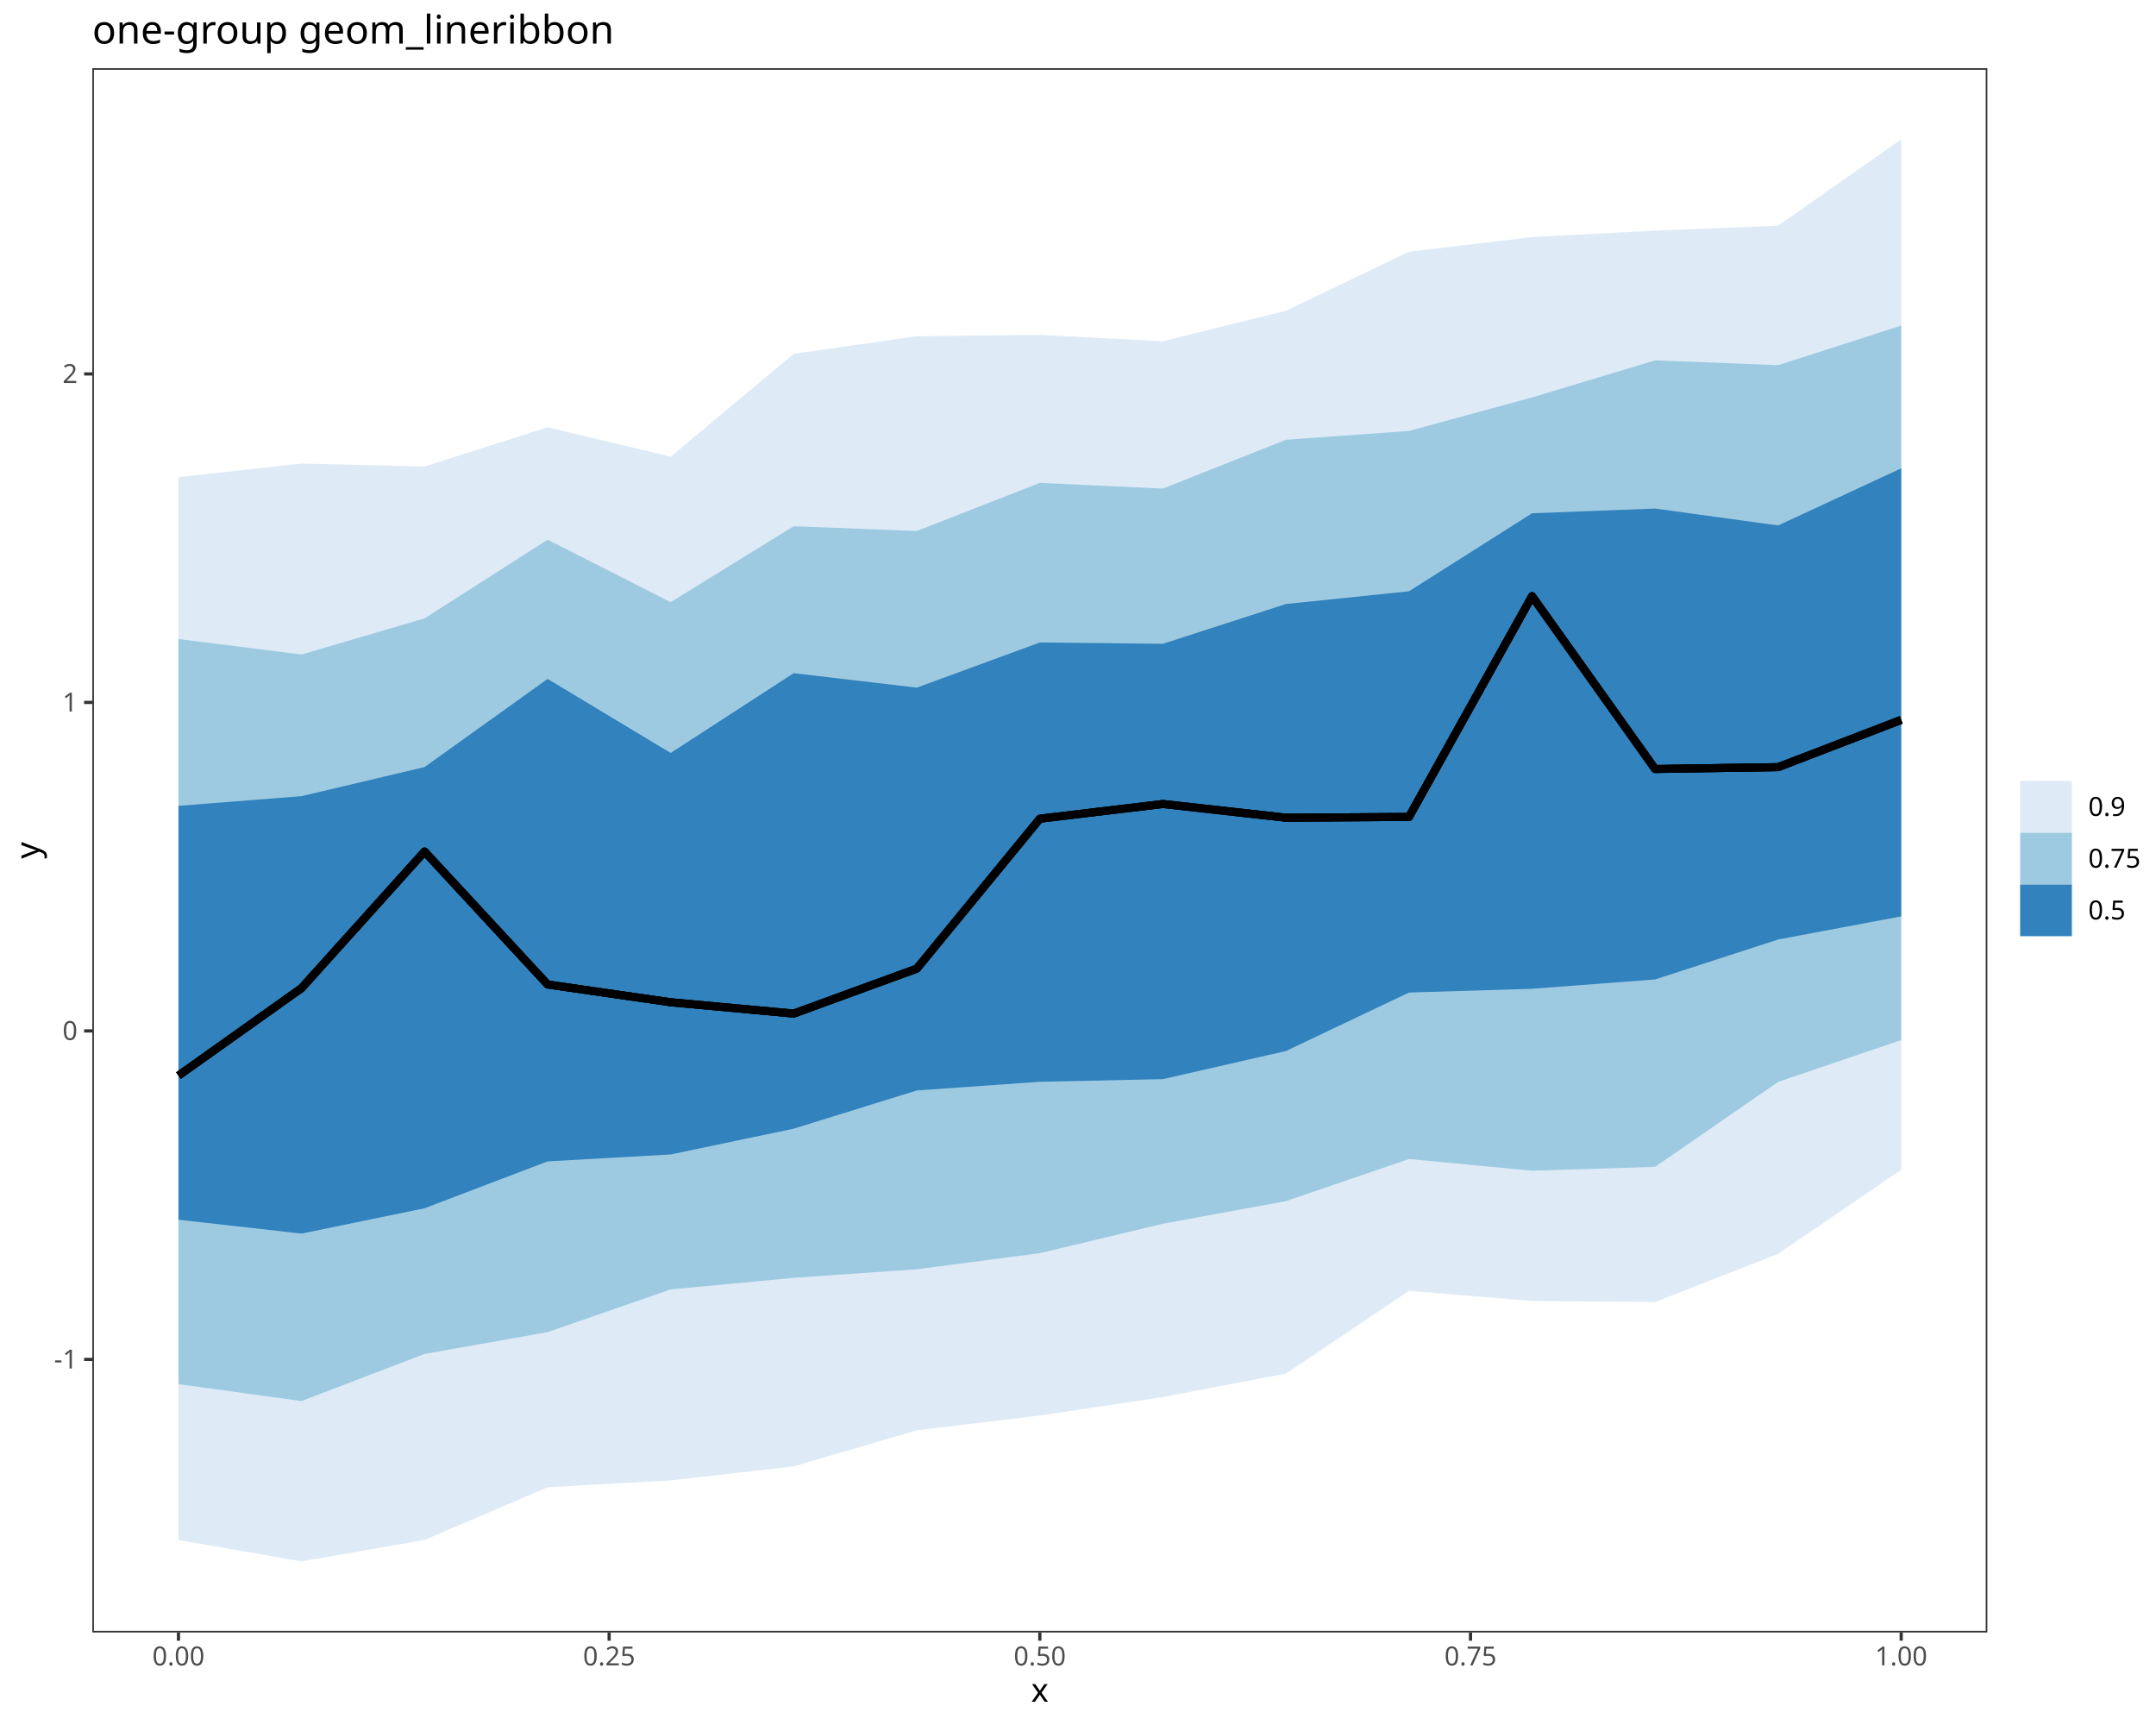
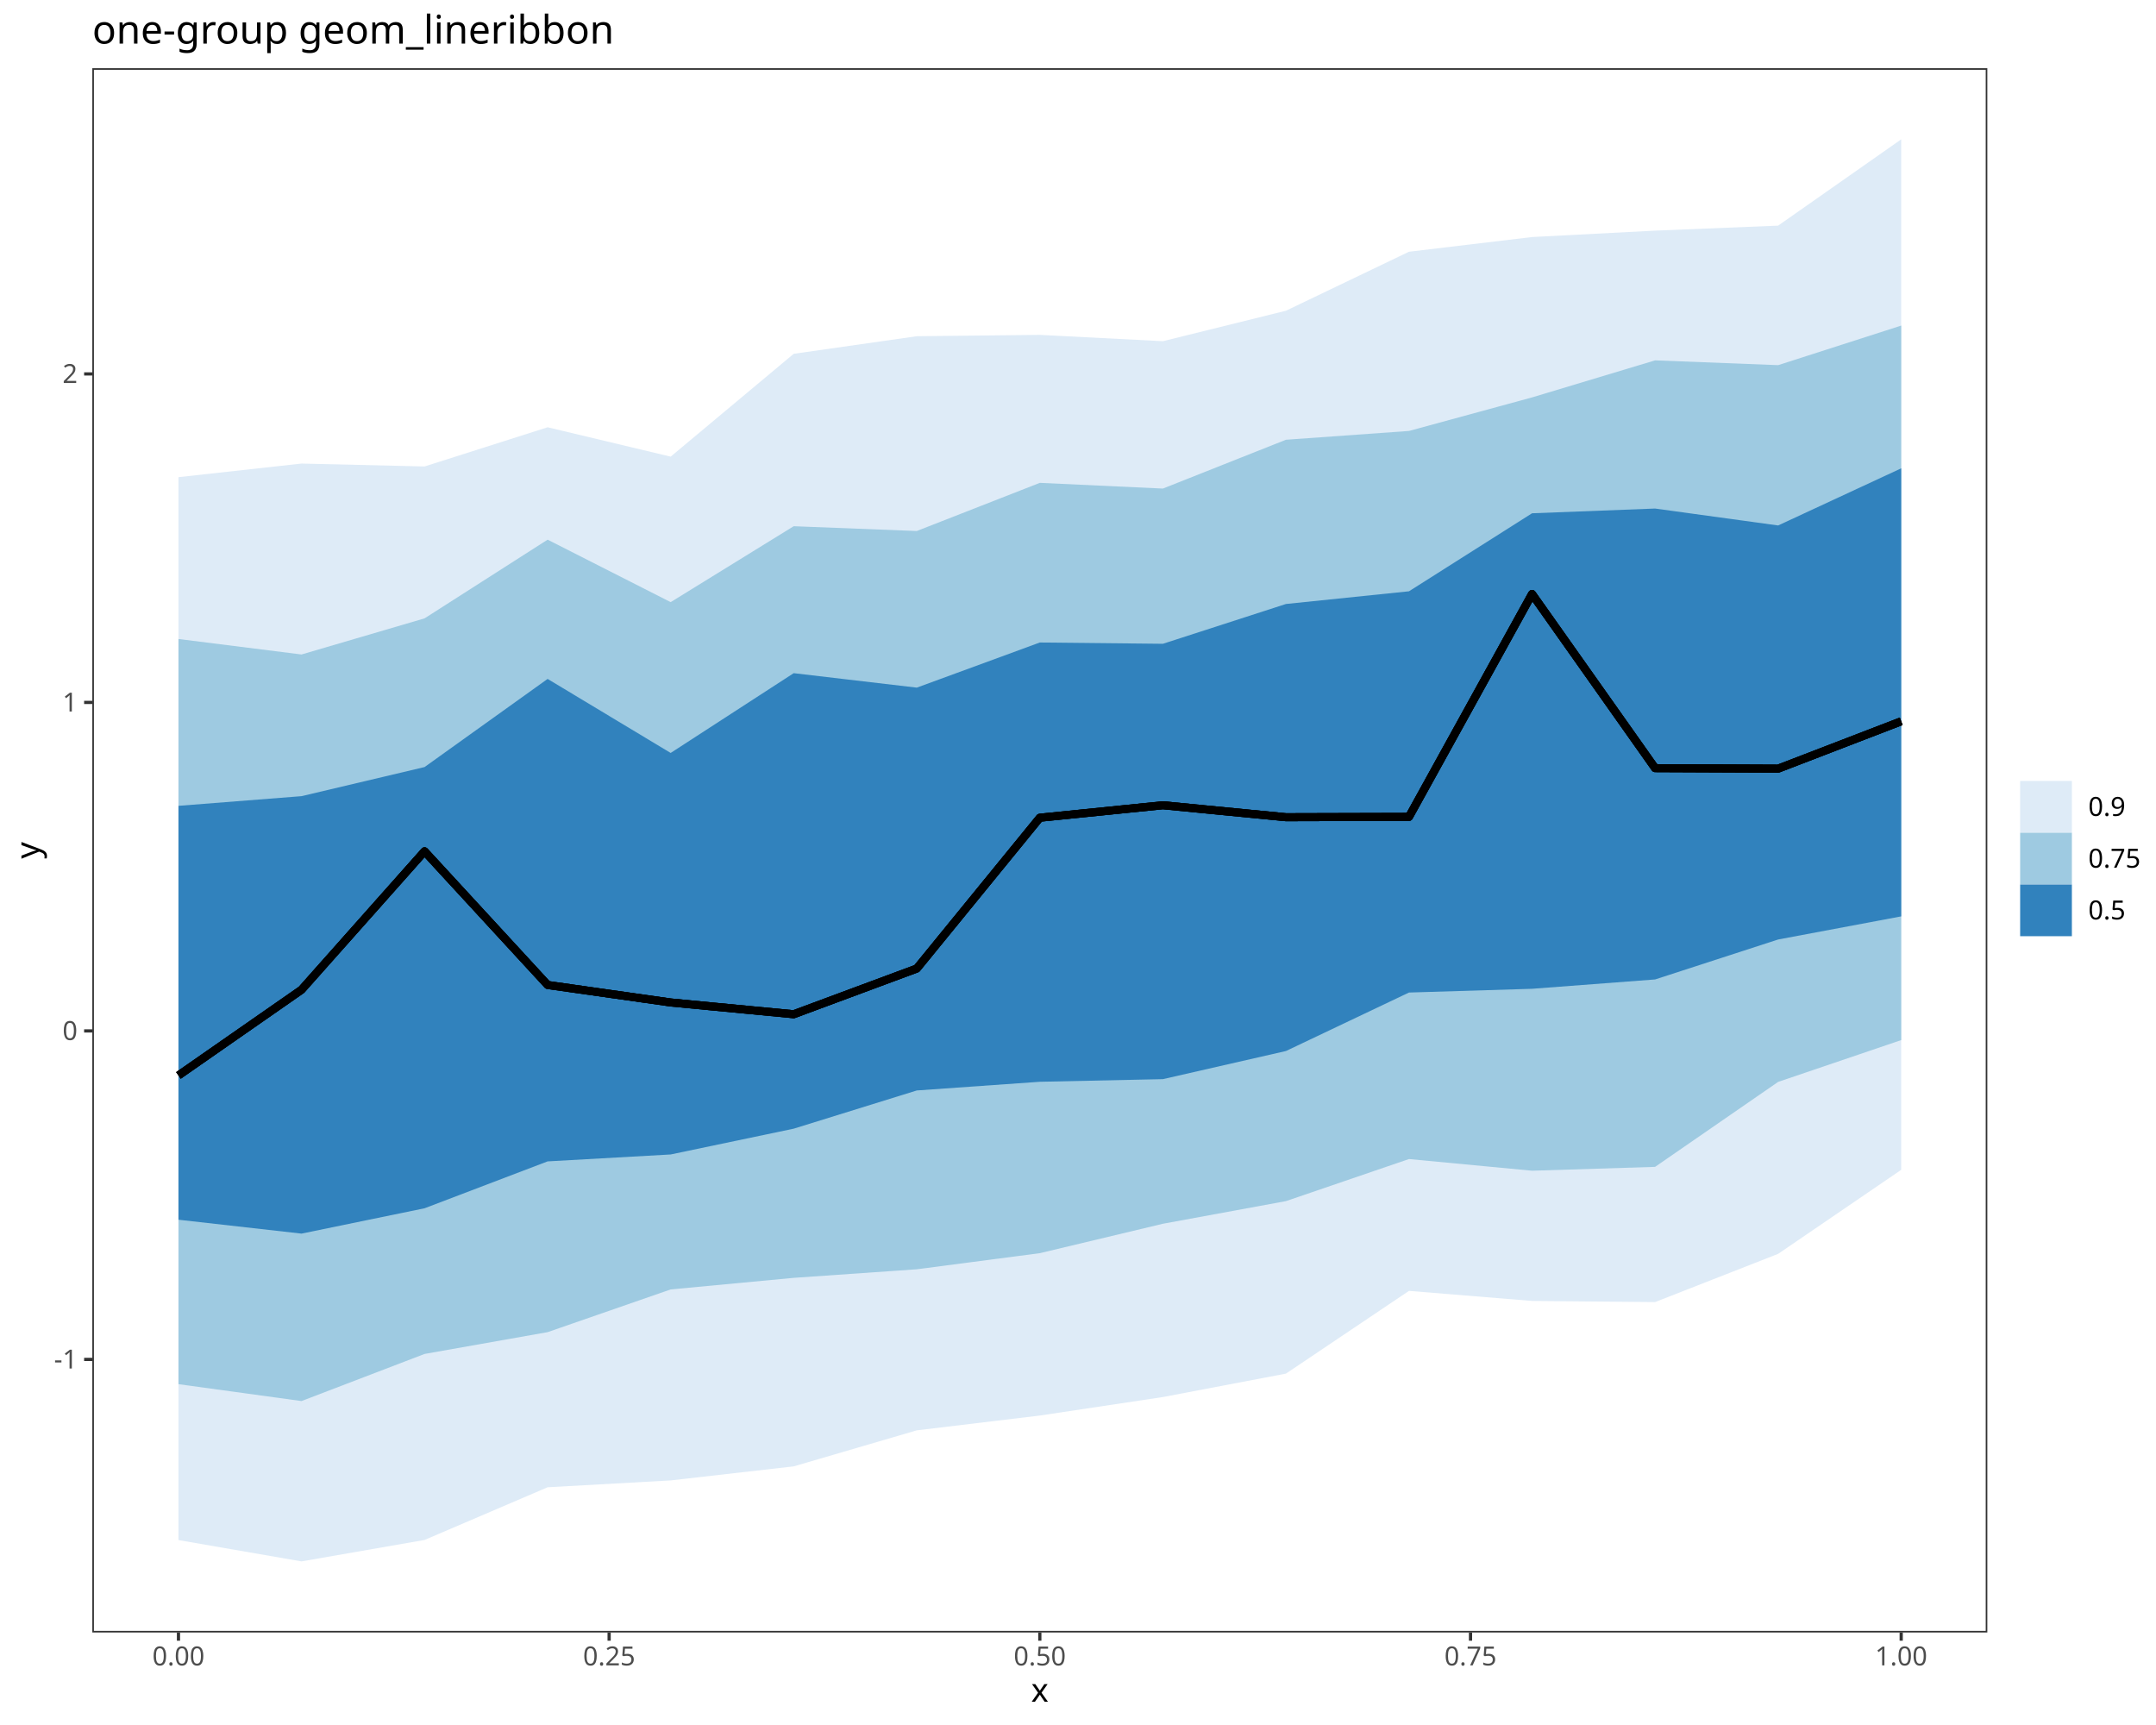
<svg xmlns="http://www.w3.org/2000/svg" class="svglite" data-engine-version="2.0" width="720.00pt" height="576.00pt" viewBox="0 0 720.00 576.00">
  <defs>
    <style type="text/css">
    .svglite line, .svglite polyline, .svglite polygon, .svglite path, .svglite rect, .svglite circle {
      fill: none;
      stroke: #000000;
      stroke-linecap: round;
      stroke-linejoin: round;
      stroke-miterlimit: 10.00;
    }
  </style>
  </defs>
  <rect width="100%" height="100%" style="stroke: none; fill: #FFFFFF;" />
  <defs>
    <clipPath id="cpMC4wMHw3MjAuMDB8MC4wMHw1NzYuMDA=">
      <rect x="0.00" y="0.00" width="720.00" height="576.00" />
    </clipPath>
  </defs>
  <g clip-path="url(#cpMC4wMHw3MjAuMDB8MC4wMHw1NzYuMDA=)">
    <rect x="0.00" y="0.00" width="720.00" height="576.00" style="stroke-width: 1.07; stroke: #FFFFFF; fill: #FFFFFF;" />
  </g>
  <defs>
    <clipPath id="cpMzAuODN8NjYzLjY3fDIyLjc4fDU0NS4xMQ==">
      <rect x="30.83" y="22.78" width="632.84" height="522.33" />
    </clipPath>
  </defs>
  <g clip-path="url(#cpMzAuODN8NjYzLjY3fDIyLjc4fDU0NS4xMQ==)">
    <rect x="30.83" y="22.78" width="632.84" height="522.33" style="stroke-width: 1.07; stroke: none; fill: #FFFFFF;" />
    <polygon points="59.60,159.33 100.69,154.79 141.78,155.76 182.88,142.67 223.97,152.48 265.06,118.14 306.16,112.27 347.25,111.82 388.35,113.93 429.44,103.76 470.53,84.06 511.63,79.15 552.72,77.01 593.81,75.34 634.91,46.53 634.91,390.62 593.81,418.68 552.72,434.78 511.63,434.40 470.53,431.04 429.44,458.67 388.35,466.49 347.25,472.67 306.16,477.61 265.06,489.64 223.97,494.33 182.88,496.62 141.78,514.21 100.69,521.37 59.60,514.25 " style="stroke-width: 0.00; stroke: none; stroke-linecap: butt; fill: #DEEBF7;" />
    <polygon points="59.60,213.37 100.69,218.54 141.78,206.48 182.88,180.20 223.97,201.06 265.06,175.71 306.16,177.31 347.25,161.23 388.35,163.14 429.44,146.84 470.53,143.90 511.63,132.70 552.72,120.33 593.81,121.93 634.91,108.72 634.91,347.30 593.81,361.26 552.72,389.63 511.63,390.92 470.53,387.02 429.44,401.07 388.35,408.63 347.25,418.45 306.16,423.83 265.06,426.69 223.97,430.56 182.88,444.82 141.78,452.10 100.69,467.83 59.60,462.19 " style="stroke-width: 0.00; stroke: none; stroke-linecap: butt; fill: #9ECAE1;" />
    <polygon points="59.60,269.08 100.69,265.85 141.78,256.13 182.88,226.70 223.97,251.42 265.06,224.78 306.16,229.61 347.25,214.54 388.35,214.97 429.44,201.68 470.53,197.44 511.63,171.39 552.72,169.81 593.81,175.46 634.91,156.38 634.91,305.99 593.81,313.71 552.72,327.05 511.63,330.17 470.53,331.42 429.44,350.95 388.35,360.34 347.25,361.22 306.16,364.12 265.06,376.88 223.97,385.49 182.88,387.80 141.78,403.46 100.69,411.92 59.60,407.28 " style="stroke-width: 0.00; stroke: none; stroke-linecap: butt; fill: #3182BD;" />
-     <polyline points="59.60,359.16 100.69,329.96 141.78,284.34 182.88,328.74 223.97,334.67 265.06,338.45 306.16,323.45 347.25,273.38 388.35,268.46 429.44,273.04 470.53,272.79 511.63,199.07 552.72,256.78 593.81,256.16 634.91,240.37 " style="stroke-width: 2.67; stroke-linecap: butt;" />
-     <polyline points="59.60,359.16 100.69,329.96 141.78,284.34 182.88,328.74 223.97,334.67 265.06,338.45 306.16,323.45 347.25,273.38 388.35,268.46 429.44,273.04 470.53,272.79 511.63,199.07 552.72,256.78 593.81,256.16 634.91,240.37 " style="stroke-width: 2.67; stroke-linecap: butt;" />
-     <polyline points="59.60,359.16 100.69,329.96 141.78,284.34 182.88,328.74 223.97,334.67 265.06,338.45 306.16,323.45 347.25,273.38 388.35,268.46 429.44,273.04 470.53,272.79 511.63,199.07 552.72,256.78 593.81,256.16 634.91,240.37 " style="stroke-width: 2.67; stroke-linecap: butt;" />
+     <polyline points="59.60,359.10 100.69,330.50 141.78,284.26 182.88,328.89 223.97,334.74 265.06,338.67 306.16,323.41 347.25,273.05 388.35,268.88 429.44,272.88 470.53,272.77 511.63,198.34 552.72,256.49 593.81,256.67 634.91,240.85 " style="stroke-width: 2.67; stroke-linecap: butt;" />
+     <polyline points="59.60,359.10 100.69,330.50 141.78,284.26 182.88,328.89 223.97,334.74 265.06,338.67 306.16,323.41 347.25,273.05 388.35,268.88 429.44,272.88 470.53,272.77 511.63,198.34 552.72,256.49 593.81,256.67 634.91,240.85 " style="stroke-width: 2.67; stroke-linecap: butt;" />
+     <polyline points="59.60,359.10 100.69,330.50 141.78,284.26 182.88,328.89 223.97,334.74 265.06,338.67 306.16,323.41 347.25,273.05 388.35,268.88 429.44,272.88 470.53,272.77 511.63,198.34 552.72,256.49 593.81,256.67 634.91,240.85 " style="stroke-width: 2.67; stroke-linecap: butt;" />
    <rect x="30.83" y="22.78" width="632.84" height="522.33" style="stroke-width: 1.07; stroke: #333333;" />
  </g>
  <g clip-path="url(#cpMC4wMHw3MjAuMDB8MC4wMHw1NzYuMDA=)">
    <text x="25.90" y="456.96" text-anchor="end" style="font-size: 8.80px; fill: #4D4D4D; font-family: sans;" textLength="7.82px" lengthAdjust="spacingAndGlyphs">-1</text>
    <text x="25.90" y="347.27" text-anchor="end" style="font-size: 8.80px; fill: #4D4D4D; font-family: sans;" textLength="4.89px" lengthAdjust="spacingAndGlyphs">0</text>
    <text x="25.90" y="237.58" text-anchor="end" style="font-size: 8.80px; fill: #4D4D4D; font-family: sans;" textLength="4.89px" lengthAdjust="spacingAndGlyphs">1</text>
    <text x="25.90" y="127.89" text-anchor="end" style="font-size: 8.80px; fill: #4D4D4D; font-family: sans;" textLength="4.89px" lengthAdjust="spacingAndGlyphs">2</text>
    <polyline points="28.09,453.93 30.83,453.93 " style="stroke-width: 1.07; stroke: #333333; stroke-linecap: butt;" />
    <polyline points="28.09,344.24 30.83,344.24 " style="stroke-width: 1.07; stroke: #333333; stroke-linecap: butt;" />
    <polyline points="28.09,234.55 30.83,234.55 " style="stroke-width: 1.07; stroke: #333333; stroke-linecap: butt;" />
    <polyline points="28.09,124.86 30.83,124.86 " style="stroke-width: 1.07; stroke: #333333; stroke-linecap: butt;" />
    <polyline points="59.60,547.85 59.60,545.11 " style="stroke-width: 1.07; stroke: #333333; stroke-linecap: butt;" />
    <polyline points="203.42,547.85 203.42,545.11 " style="stroke-width: 1.07; stroke: #333333; stroke-linecap: butt;" />
    <polyline points="347.25,547.85 347.25,545.11 " style="stroke-width: 1.07; stroke: #333333; stroke-linecap: butt;" />
    <polyline points="491.08,547.85 491.08,545.11 " style="stroke-width: 1.07; stroke: #333333; stroke-linecap: butt;" />
    <polyline points="634.91,547.85 634.91,545.11 " style="stroke-width: 1.07; stroke: #333333; stroke-linecap: butt;" />
    <text x="59.60" y="556.10" text-anchor="middle" style="font-size: 8.80px; fill: #4D4D4D; font-family: sans;" textLength="17.13px" lengthAdjust="spacingAndGlyphs">0.00</text>
    <text x="203.42" y="556.10" text-anchor="middle" style="font-size: 8.80px; fill: #4D4D4D; font-family: sans;" textLength="17.13px" lengthAdjust="spacingAndGlyphs">0.25</text>
    <text x="347.25" y="556.10" text-anchor="middle" style="font-size: 8.80px; fill: #4D4D4D; font-family: sans;" textLength="17.13px" lengthAdjust="spacingAndGlyphs">0.50</text>
    <text x="491.08" y="556.10" text-anchor="middle" style="font-size: 8.80px; fill: #4D4D4D; font-family: sans;" textLength="17.13px" lengthAdjust="spacingAndGlyphs">0.75</text>
    <text x="634.91" y="556.10" text-anchor="middle" style="font-size: 8.80px; fill: #4D4D4D; font-family: sans;" textLength="17.13px" lengthAdjust="spacingAndGlyphs">1.00</text>
    <text x="347.25" y="568.24" text-anchor="middle" style="font-size: 11.00px; font-family: sans;" textLength="5.50px" lengthAdjust="spacingAndGlyphs">x</text>
    <text transform="translate(13.05,283.95) rotate(-90)" text-anchor="middle" style="font-size: 11.00px; font-family: sans;" textLength="5.50px" lengthAdjust="spacingAndGlyphs">y</text>
    <rect x="674.63" y="255.29" width="39.89" height="57.32" style="stroke-width: 1.07; stroke: none; fill: #FFFFFF;" />
    <rect x="674.63" y="260.77" width="17.28" height="17.28" style="stroke-width: 1.07; stroke: none; fill: #FFFFFF;" />
    <rect x="674.63" y="260.77" width="17.28" height="17.28" style="stroke-width: 0.75; stroke: none; fill: #DEEBF7;" />
    <rect x="674.63" y="278.05" width="17.28" height="17.28" style="stroke-width: 1.07; stroke: none; fill: #FFFFFF;" />
    <rect x="674.63" y="278.05" width="17.28" height="17.28" style="stroke-width: 0.75; stroke: none; fill: #9ECAE1;" />
    <rect x="674.63" y="295.33" width="17.28" height="17.28" style="stroke-width: 1.07; stroke: none; fill: #FFFFFF;" />
    <rect x="674.63" y="295.33" width="17.28" height="17.28" style="stroke-width: 0.75; stroke: none; fill: #3182BD;" />
    <text x="697.39" y="272.44" style="font-size: 8.80px; font-family: sans;" textLength="12.23px" lengthAdjust="spacingAndGlyphs">0.9</text>
    <text x="697.39" y="289.72" style="font-size: 8.80px; font-family: sans;" textLength="17.13px" lengthAdjust="spacingAndGlyphs">0.75</text>
    <text x="697.39" y="307.00" style="font-size: 8.80px; font-family: sans;" textLength="12.23px" lengthAdjust="spacingAndGlyphs">0.5</text>
    <text x="30.83" y="14.56" style="font-size: 13.20px; font-family: sans;" textLength="161.46px" lengthAdjust="spacingAndGlyphs">one-group geom_lineribbon</text>
  </g>
</svg>
